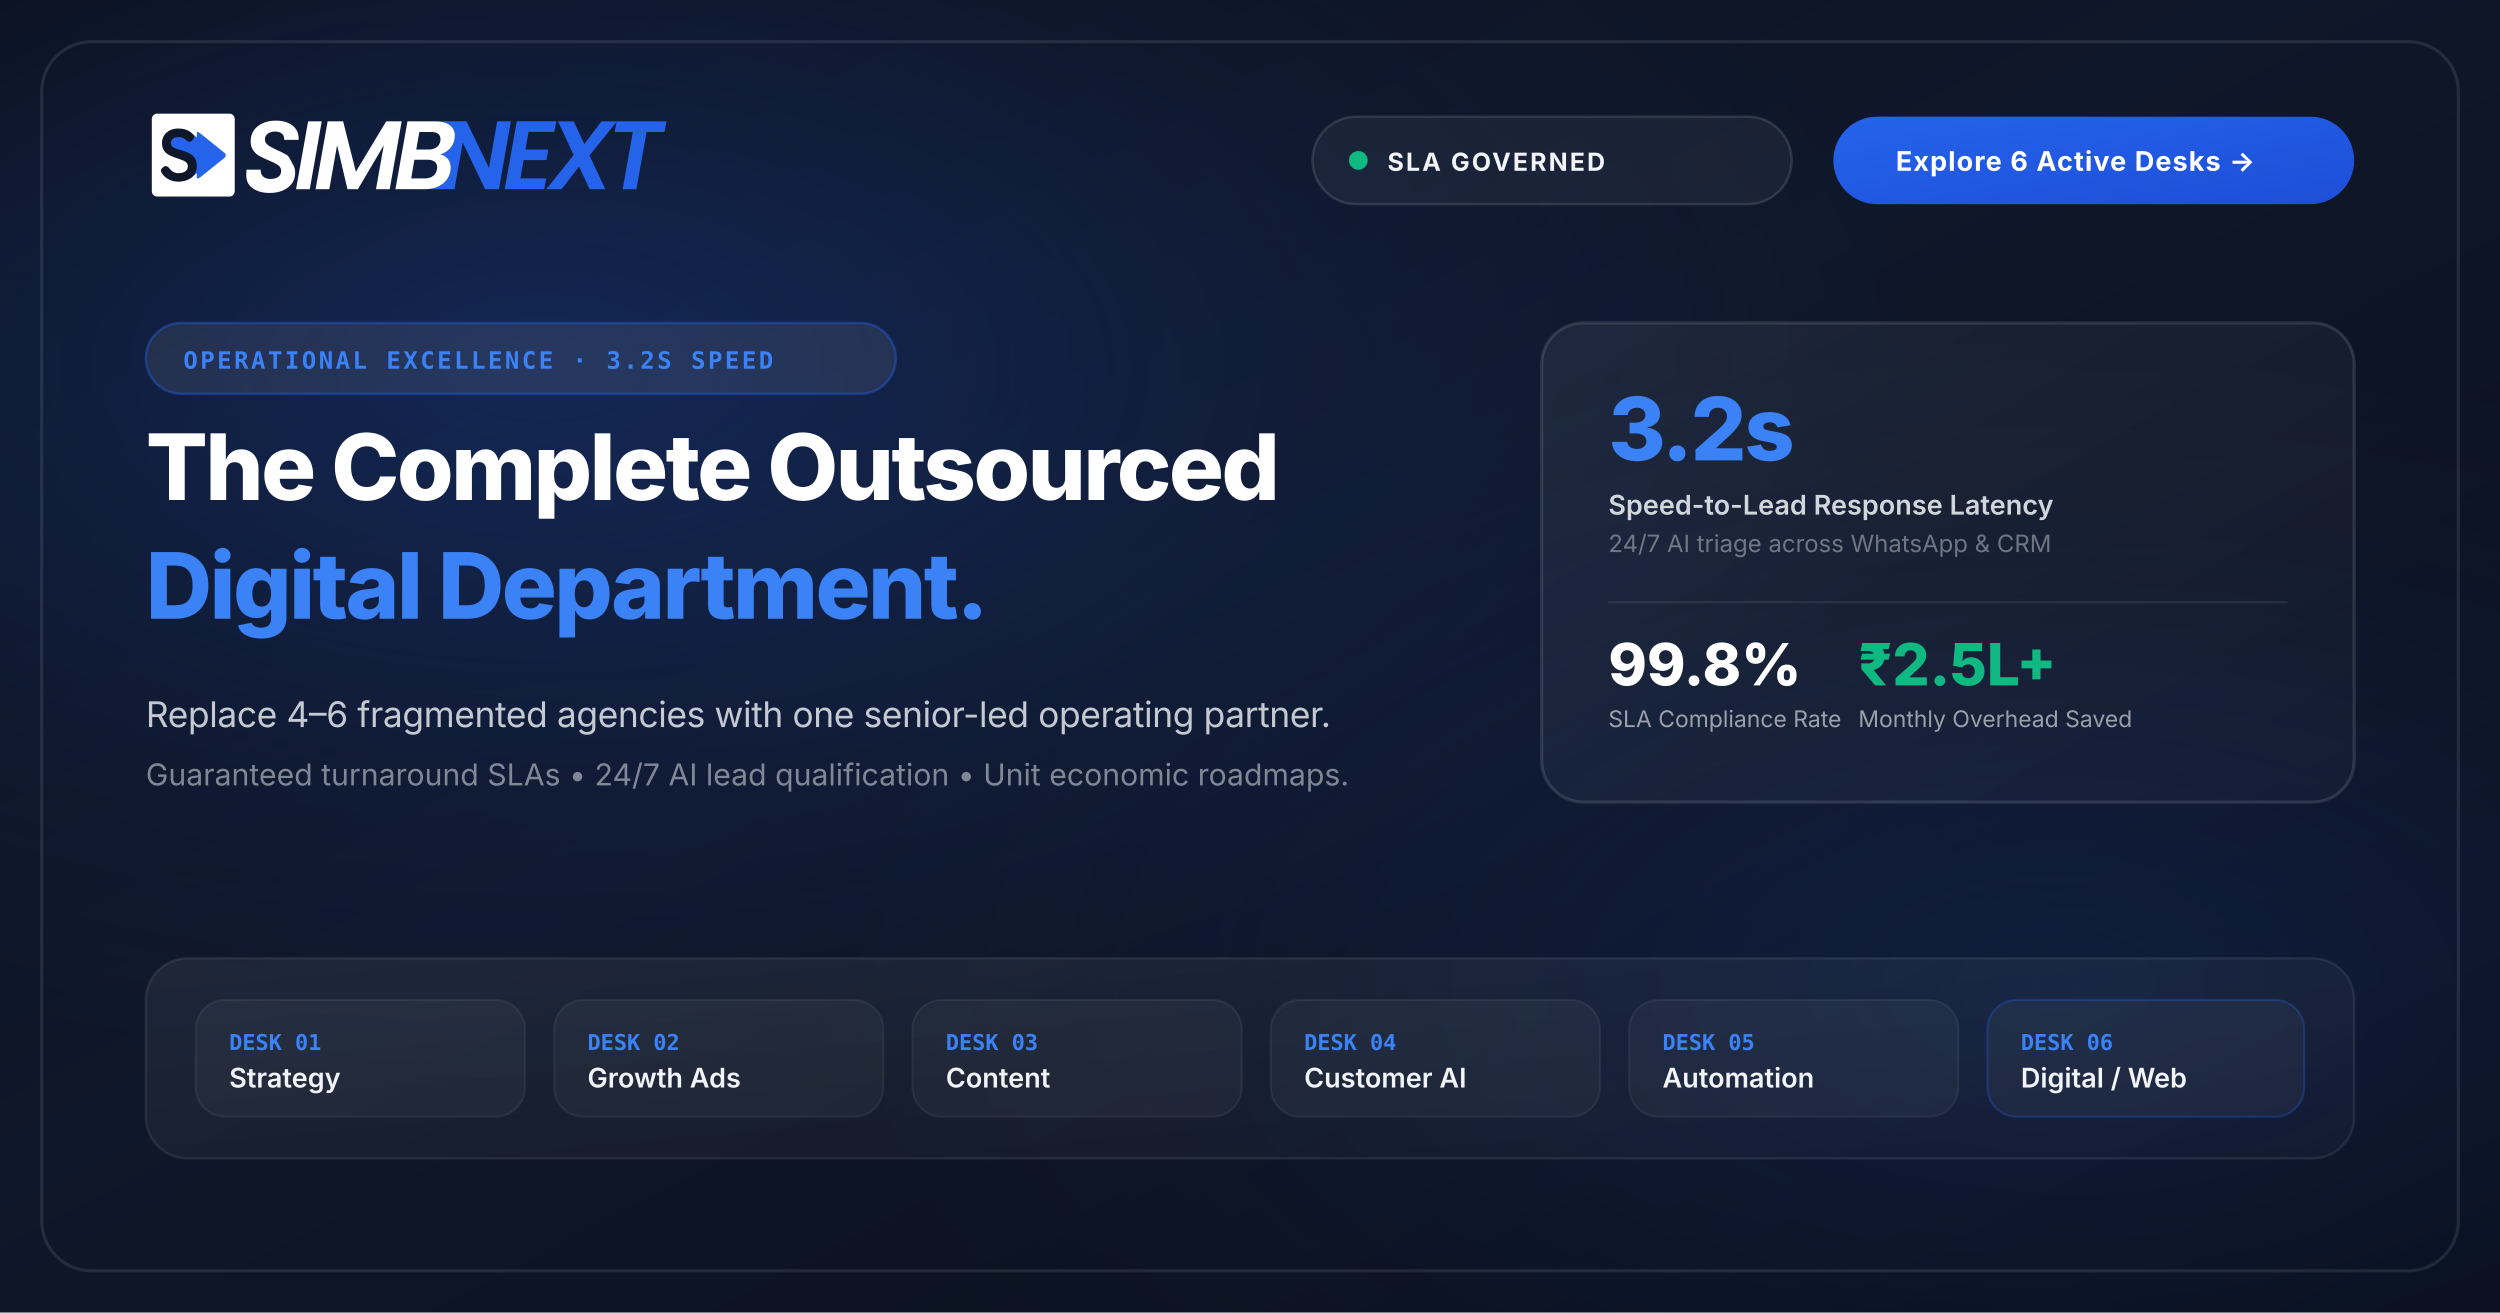
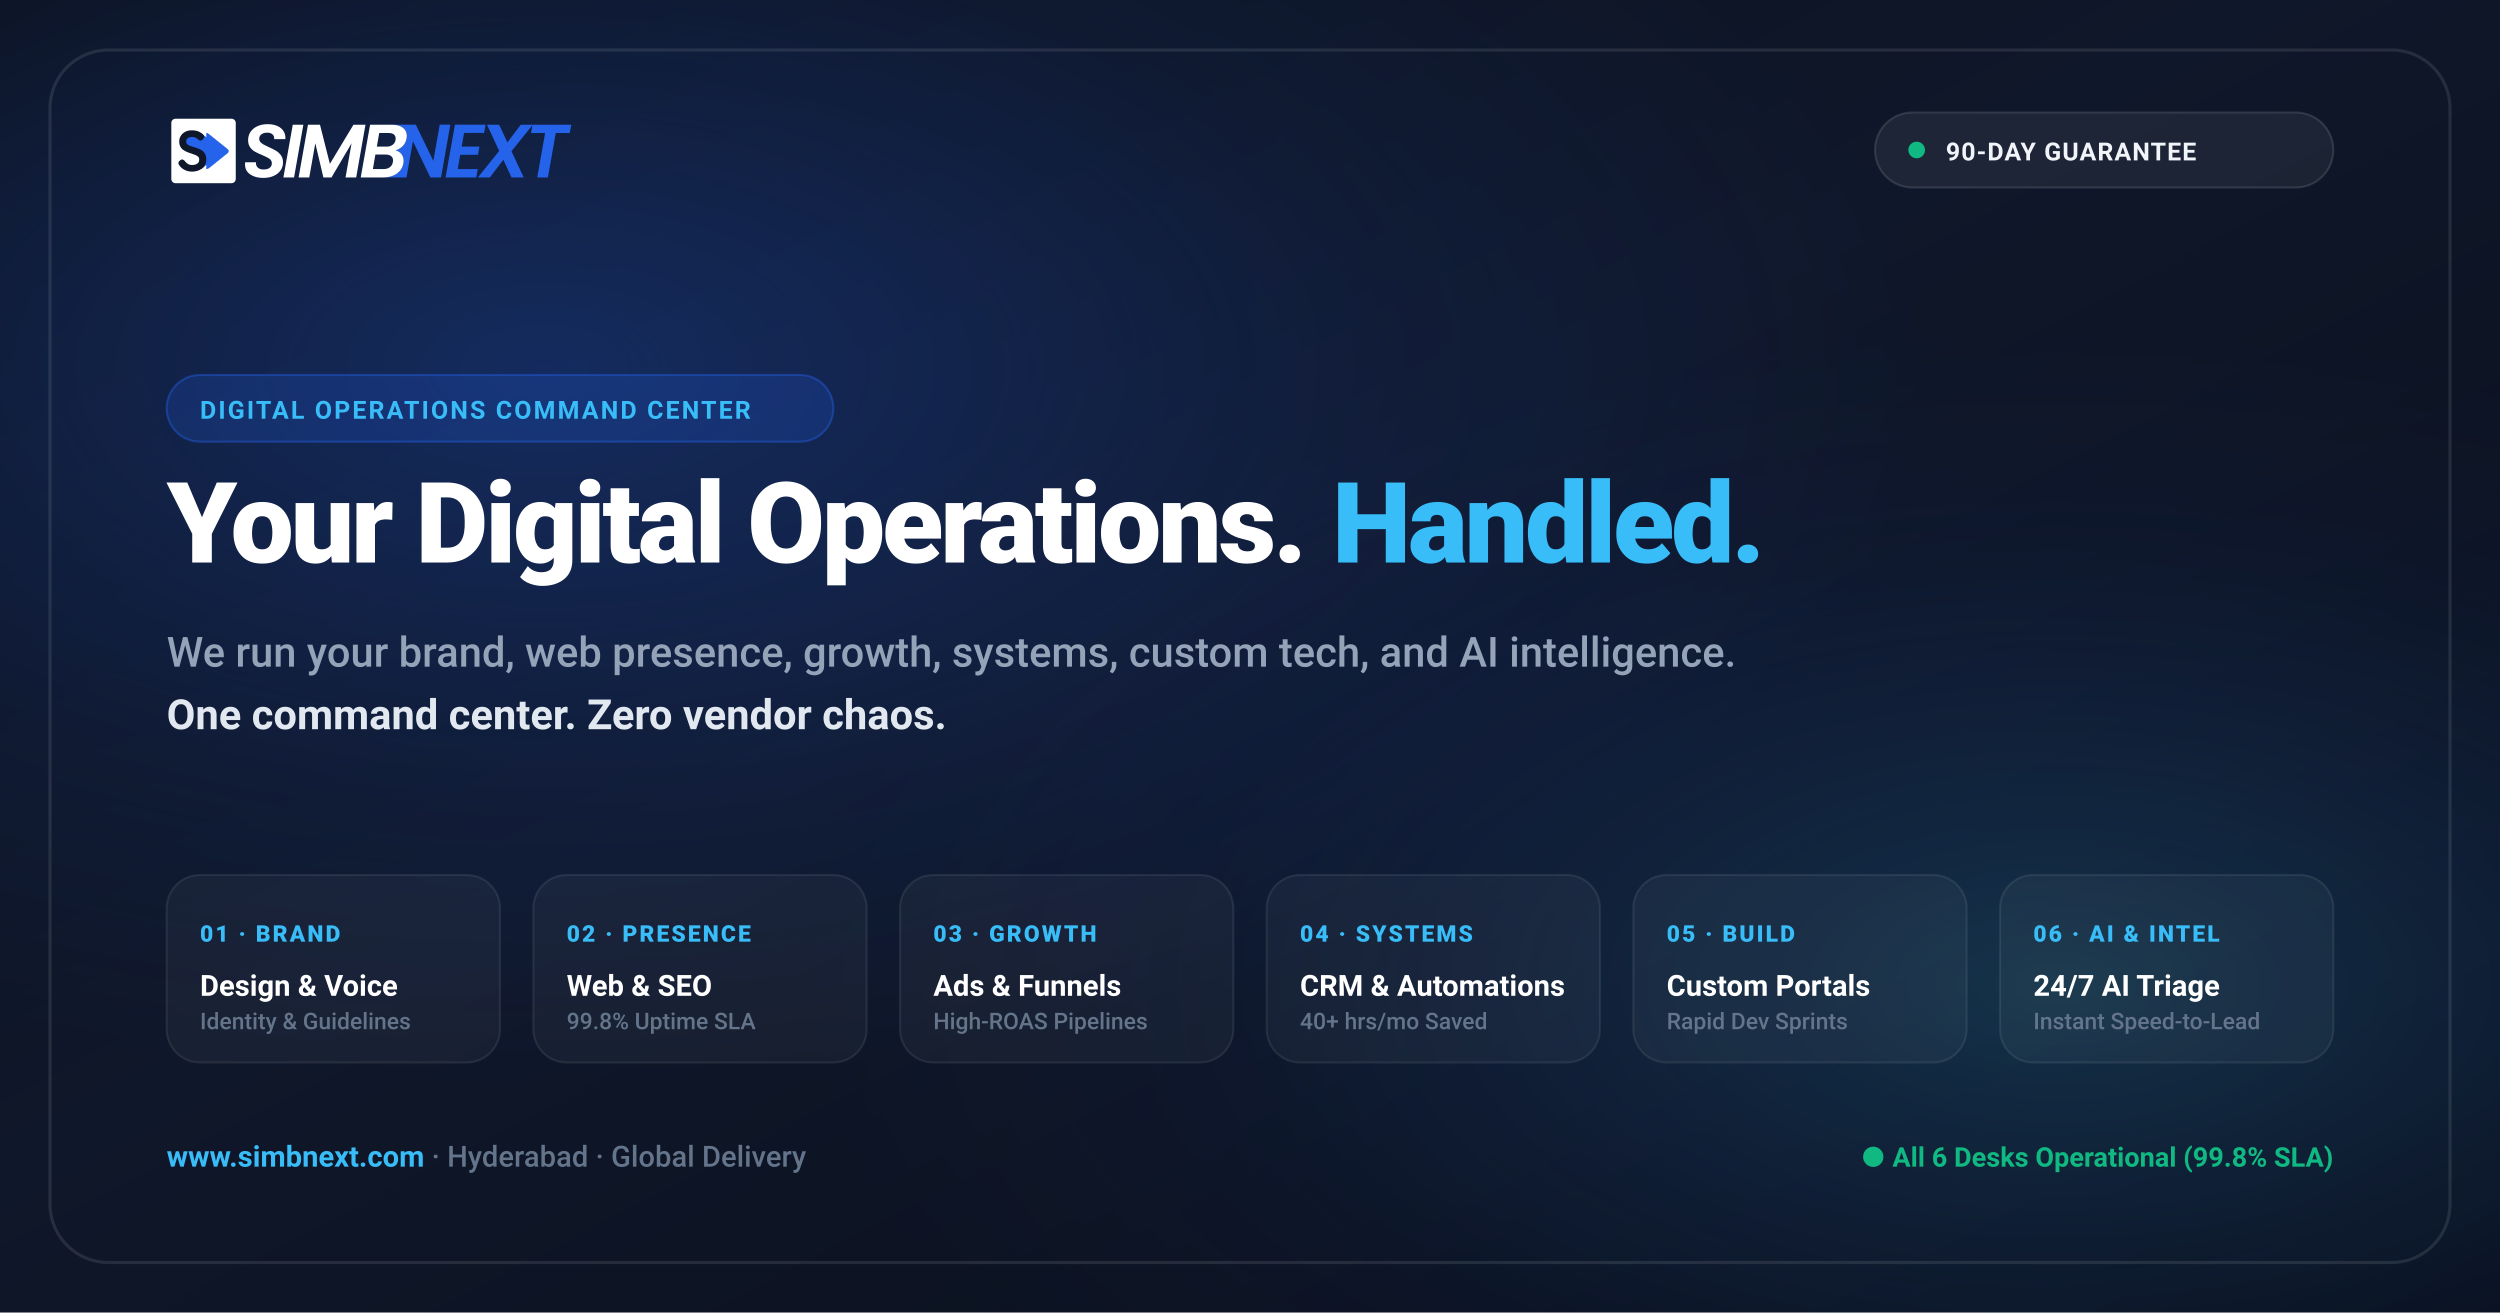
<svg xmlns="http://www.w3.org/2000/svg" viewBox="0 0 1200 630" width="1200" height="630">
  <defs>
    <linearGradient id="canvasGrad" x1="0%" y1="0%" x2="100%" y2="100%">
      <stop offset="0%" stop-color="#0B0F19" />
      <stop offset="45%" stop-color="#0F172A" />
      <stop offset="100%" stop-color="#090D16" />
    </linearGradient>
    <radialGradient id="primaryGlow" cx="22%" cy="28%" r="55%">
-       <stop offset="0%" stop-color="#2563EB" stop-opacity="0.25" />
-       <stop offset="60%" stop-color="#2563EB" stop-opacity="0.06" />
+       <stop offset="0%" stop-color="#2563EB" stop-opacity="0.3" />
+       <stop offset="60%" stop-color="#2563EB" stop-opacity="0.08" />
      <stop offset="100%" stop-color="#2563EB" stop-opacity="0" />
    </radialGradient>
    <radialGradient id="secondaryGlow" cx="82%" cy="75%" r="50%">
-       <stop offset="0%" stop-color="#2563EB" stop-opacity="0.15" />
-       <stop offset="70%" stop-color="#2563EB" stop-opacity="0.03" />
+       <stop offset="0%" stop-color="#38BDF8" stop-opacity="0.2" />
+       <stop offset="70%" stop-color="#2563EB" stop-opacity="0.04" />
      <stop offset="100%" stop-color="#2563EB" stop-opacity="0" />
    </radialGradient>
-     <linearGradient id="ctaGrad" x1="0%" y1="0%" x2="100%" y2="100%">
-       <stop offset="0%" stop-color="#2563EB" />
-       <stop offset="100%" stop-color="#1D4ED8" />
-     </linearGradient>
-     <linearGradient id="cardGrad" x1="0%" y1="0%" x2="100%" y2="100%">
-       <stop offset="0%" stop-color="#FFFFFF" stop-opacity="0.06" />
-       <stop offset="100%" stop-color="#FFFFFF" stop-opacity="0.02" />
-     </linearGradient>
  </defs>
  <rect width="1200" height="630" fill="url(#canvasGrad)" />
  <rect width="1200" height="630" fill="url(#primaryGlow)" />
  <rect width="1200" height="630" fill="url(#secondaryGlow)" />
-   <rect x="20" y="20" width="1160" height="590" rx="24" fill="none" stroke="#F1F5F9" stroke-opacity="0.1" stroke-width="1.5" />
-   <g transform="translate(70, 52)">
-     <g transform="translate(0, 0) scale(0.15)">
+   <rect x="24" y="24" width="1152" height="582" rx="28" fill="none" stroke="#FFFFFF" stroke-opacity="0.1" stroke-width="1.5" />
+   <svg x="80" y="55" width="197" height="35" viewBox="0 0 1690 300">
+     <g>
+       <path style="fill:#FFFFFF;" d="M267.277,282.34H36.365c-9.507,0-17.214-7.707-17.214-17.214V34.214         C19.151,24.707,26.858,17,36.365,17h230.912c9.507,0,17.214,7.707,17.214,17.214v230.912         C284.491,274.633,276.784,282.34,267.277,282.34z" />
      <g>
-         <path style="fill:#FFFFFF;" d="M267.277,282.34H36.365c-9.507,0-17.214-7.707-17.214-17.214V34.214           C19.151,24.707,26.858,17,36.365,17h230.912c9.507,0,17.214,7.707,17.214,17.214v230.912           C284.491,274.633,276.784,282.34,267.277,282.34z" />
+         <path style="fill:#2563EB;" d="M251.419,142.221L172.46,78.714c-2.589-2.083-5.922-3.203-9.313-3.362v17.827l-18.01-14.485           c-2.589-2.083-5.922-3.203-9.313-3.362v13.952c-6.065-3.332-13.236-5.26-20.922-5.26c-21.79,0-39.455,15.483-39.455,34.583           s17.665,34.583,39.455,34.583c7.686,0,14.857-1.928,20.922-5.26v76.055c3.973,0.205,8.034-0.915,11.07-3.357l16.252-13.072v16.449           c3.973,0.205,8.034-0.915,11.07-3.357l77.201-62.095C257.025,154.042,257.025,146.732,251.419,142.221z" />
        <g>
-           <path style="fill:#2563EB;" d="M251.419,142.221L172.46,78.714c-2.589-2.083-5.922-3.203-9.313-3.362v17.827l-18.01-14.485             c-2.589-2.083-5.922-3.203-9.313-3.362v13.952c-6.065-3.332-13.236-5.26-20.922-5.26c-21.79,0-39.455,15.483-39.455,34.583             s17.665,34.583,39.455,34.583c7.686,0,14.857-1.928,20.922-5.26v76.055c3.973,0.205,8.034-0.915,11.07-3.357l16.252-13.072v16.449             c3.973,0.205,8.034-0.915,11.07-3.357l77.201-62.095C257.025,154.042,257.025,146.732,251.419,142.221z" />
-           <g>
-             <path style="fill:#0F172A;" d="M104.715,234.751c-7.257,0-13.766-0.869-19.525-2.603c-5.759-1.738-10.807-3.944-15.145-6.625               c-4.341-2.681-7.968-5.442-10.888-8.284c-2.92-2.839-5.09-5.442-6.508-7.81c-2.209-2.839-3.591-5.365-4.144-7.574               c-0.552-2.209-0.316-4.377,0.711-6.508c1.027-2.129,2.958-4.377,5.801-6.744c2.839-2.526,5.481-3.827,7.926-3.905               s4.812,0.672,7.099,2.248s4.538,3.786,6.747,6.625c3.786,5.051,8.046,8.64,12.781,10.771c4.732,2.132,9.464,3.194,14.199,3.194               c6.153,0,11.518-0.827,16.094-2.484c4.574-1.657,8.123-4.144,10.649-7.458c2.526-3.314,3.788-7.574,3.788-12.781               c0-4.257-1.263-7.768-3.788-10.53c-2.526-2.762-5.956-5.129-10.294-7.102c-4.341-1.97-9.111-3.786-14.318-5.442               c-5.207-1.654-10.494-3.43-15.858-5.326c-3.944-1.418-7.768-3.033-11.476-4.848c-3.708-1.815-7.219-3.905-10.532-6.272               c-3.314-2.367-6.195-5.168-8.64-8.404c-2.445-3.233-4.338-6.98-5.678-11.24c-1.343-4.26-2.012-9.15-2.012-14.673               c0-8.992,2.206-16.96,6.625-23.904C62.746,80.131,68.86,74.65,76.67,70.625s16.841-6.037,27.098-6.037               c6.469,0,12.267,0.594,17.396,1.776c5.126,1.182,9.544,2.681,13.252,4.496c3.708,1.815,6.744,3.627,9.111,5.442               c2.367,1.815,4.105,3.353,5.209,4.615c3.786,3.63,5.875,6.705,6.269,9.231c0.394,2.526-1.066,5.836-4.377,9.938               c-3.314,4.102-6.511,6.35-9.586,6.744c-3.078,0.394-6.589-0.827-10.532-3.669c-2.367-2.523-4.851-4.612-7.455-6.269               c-2.603-1.657-5.445-2.881-8.52-3.669c-3.078-0.788-6.747-1.182-11.004-1.182c-3.156,0-6.192,0.436-9.111,1.302               c-2.92,0.869-5.407,2.132-7.457,3.786c-2.051,1.657-3.669,3.669-4.851,6.037c-1.182,2.367-1.773,5.048-1.773,8.046               c0,3.947,1.143,7.219,3.43,9.822c2.287,2.603,5.404,4.735,9.35,6.392c3.944,1.657,8.362,3.194,13.252,4.612               c4.89,1.421,9.861,2.92,14.912,4.496c5.207,1.738,10.332,3.788,15.381,6.153c5.048,2.367,9.544,5.326,13.491,8.876               c3.944,3.553,7.099,7.971,9.467,13.255c2.364,5.284,3.55,11.715,3.55,19.286c0,8.682-1.657,16.255-4.971,22.722               c-3.314,6.469-7.849,11.753-13.607,15.855s-12.07,7.141-18.933,9.111C118.797,233.762,111.814,234.751,104.715,234.751z" />
-           </g>
-         </g>
-       </g>
-       <g>
-         <g>
-           <path style="fill:#2563EB;" d="M1124.51,41.28l-26.453,149.379l-72.2-149.379h-38.211h-5.359h-76.765v0.308h21.747             c19.708,0,34.904,4.151,45.591,12.448c10.683,8.301,16.027,19.402,16.027,33.3c0,3.32-0.312,6.743-0.933,10.27             c-2.077,12.657-7.212,23.188-15.407,31.588c-8.197,8.4-18.205,14.47-30.03,18.201c9.959,2.077,17.996,7.058,24.119,14.942             c6.116,7.885,9.181,17.222,9.181,28.011c0,2.904-0.312,6.12-0.935,9.641c-2.906,17.644-11.777,31.852-26.607,42.641             c-14.837,10.789-33.352,16.183-55.551,16.183h50.975h18.013h25.866l26.453-149.065l71.888,149.065h43.88l38.28-217.532H1124.51z" />
-           <polygon style="fill:#2563EB;" points="1208.842,165.451 1281.975,165.451 1287.889,131.839 1214.755,131.839 1224.713,75.512              1307.183,75.512 1313.096,41.28 1187.057,41.28 1148.469,258.811 1274.818,258.811 1281.042,224.267 1198.572,224.267" />
-           <polygon style="fill:#2563EB;" points="1507.598,41.592 1506.661,41.592 1458.117,41.592 1403.033,114.411 1369.113,41.592              1319.008,41.592 1369.113,149.576 1281.352,258.811 1330.523,258.811 1386.23,185.99 1420.15,258.811 1470.255,258.811              1419.839,150.821 1506.387,43.099 1500.437,75.824 1558.322,75.824 1525.958,258.811 1569.837,258.811 1602.202,75.824              1659.776,75.824 1666,41.592" />
-         </g>
-         <g>
-           <path style="fill:#FFFFFF;" d="M450.51,148.917c-7.889-4.745-17.948-9.801-30.189-15.167c-9.335-4.342-16.494-7.894-21.472-10.683             c-4.979-2.788-9.181-6.089-12.604-9.91c-3.423-3.813-5.135-8.306-5.135-13.467c0-7.842,3.005-14.034,9.025-18.575             c6.015-4.537,13.898-6.811,23.652-6.811c9.126,0,16.232,2.167,21.316,6.5c5.082,4.336,7.625,9.908,7.625,16.719l-0.31,3.406h46.37             c0.824-12.384-1.611-23.22-7.315-32.508c-5.706-9.288-14.212-16.457-25.518-21.516c-11.305-5.059-24.632-7.587-39.986-7.587             c-15.561,0-29.41,2.685-41.545,8.05c-12.138,5.369-21.684,12.999-28.631,22.911c-6.945,9.908-10.42,21.571-10.42,34.985             c0,11.766,2.748,21.516,8.246,29.259c5.496,7.734,12.138,13.774,19.919,18.106c7.779,4.336,17.894,9.088,30.343,14.244             c13.483,5.575,23.388,10.632,29.719,15.167c6.326,4.545,9.492,10.632,9.492,18.267c0,8.264-3.062,14.604-9.181,19.039             c-6.123,4.443-14.47,6.66-25.052,6.66c-10.583,0-18.623-2.788-24.12-8.356c-5.499-5.577-7.834-12.699-7.003-21.365h-45.748             c-0.418,13.842-0.623,16.63-0.623,18.487c0,17.755,7.003,31.536,21.006,41.336c14.006,9.801,31.899,14.706,53.684,14.706             c16.386,0,30.754-2.736,43.099-8.204c12.342-5.467,21.889-13.053,28.631-22.76c6.741-9.692,10.116-20.736,10.116-33.123             c0-11.346-2.802-20.945-8.404-28.791C458.384,153.67,453.626,150.793,450.51,148.917z" />
-           <polygon style="fill:#FFFFFF;" points="519.278,41.587 480.689,258.811 524.569,258.811 562.848,41.587" />
-           <polygon style="fill:#FFFFFF;" points="769.176,41.587 672.083,202.793 631.314,41.587 581.829,41.587 543.242,258.811              587.122,258.811 612.019,117.844 645.321,258.811 678.621,258.811 761.395,118.156 736.499,258.811 780.379,258.811              818.66,41.587" />
-           <path style="fill:#FFFFFF;" d="M948.277,242.63c14.829-10.789,23.699-24.998,26.607-42.641c0.623-3.521,0.935-6.737,0.935-9.641             c0-10.789-3.065-20.126-9.181-28.011c-6.123-7.885-14.16-12.865-24.119-14.942c11.825-3.731,21.833-9.801,30.03-18.201             c8.195-8.4,13.33-18.93,15.407-31.588c0.621-3.527,0.933-6.95,0.933-10.27c0-13.898-5.344-25-16.027-33.3             c-10.687-8.295-25.883-12.448-45.591-12.448h-21.747H837.28l-38.588,217.224h80.536h13.136             C914.925,258.811,933.44,253.418,948.277,242.63z M875.297,75.819h39.523c9.128,0,16.076,1.974,20.852,5.914             c4.77,3.944,7.157,9.544,7.157,16.804c0,2.49-0.105,4.357-0.31,5.599c-1.455,8.72-5.5,15.516-12.138,20.387             c-6.642,4.88-15.044,7.311-25.207,7.311h-39.834L875.297,75.819z M849.157,224.267l10.27-59.753h42.947             c9.337,0,16.65,2.127,21.941,6.382c5.291,4.255,7.935,10.113,7.935,17.576c0,1.249-0.209,3.326-0.623,6.23             c-1.455,9.337-5.602,16.598-12.448,21.78c-6.846,5.191-15.561,7.783-26.143,7.783H849.157z" />
+           <path style="fill:#0F172A;" d="M104.715,234.751c-7.257,0-13.766-0.869-19.525-2.603c-5.759-1.738-10.807-3.944-15.145-6.625             c-4.341-2.681-7.968-5.442-10.888-8.284c-2.92-2.839-5.09-5.442-6.508-7.81c-2.209-2.839-3.591-5.365-4.144-7.574             c-0.552-2.209-0.316-4.377,0.711-6.508c1.027-2.129,2.958-4.377,5.801-6.744c2.839-2.526,5.481-3.827,7.926-3.905             s4.812,0.672,7.099,2.248s4.538,3.786,6.747,6.625c3.786,5.051,8.046,8.64,12.781,10.771c4.732,2.132,9.464,3.194,14.199,3.194             c6.153,0,11.518-0.827,16.094-2.484c4.574-1.657,8.123-4.144,10.649-7.458c2.526-3.314,3.788-7.574,3.788-12.781             c0-4.257-1.263-7.768-3.788-10.53c-2.526-2.762-5.956-5.129-10.294-7.102c-4.341-1.97-9.111-3.786-14.318-5.442             c-5.207-1.654-10.494-3.43-15.858-5.326c-3.944-1.418-7.768-3.033-11.476-4.848c-3.708-1.815-7.219-3.905-10.532-6.272             c-3.314-2.367-6.195-5.168-8.64-8.404c-2.445-3.233-4.338-6.98-5.678-11.24c-1.343-4.26-2.012-9.15-2.012-14.673             c0-8.992,2.206-16.96,6.625-23.904C62.746,80.131,68.86,74.65,76.67,70.625s16.841-6.037,27.098-6.037             c6.469,0,12.267,0.594,17.396,1.776c5.126,1.182,9.544,2.681,13.252,4.496c3.708,1.815,6.744,3.627,9.111,5.442             c2.367,1.815,4.105,3.353,5.209,4.615c3.786,3.63,5.875,6.705,6.269,9.231c0.394,2.526-1.066,5.836-4.377,9.938             c-3.314,4.102-6.511,6.35-9.586,6.744c-3.078,0.394-6.589-0.827-10.532-3.669c-2.367-2.523-4.851-4.612-7.455-6.269             c-2.603-1.657-5.445-2.881-8.52-3.669c-3.078-0.788-6.747-1.182-11.004-1.182c-3.156,0-6.192,0.436-9.111,1.302             c-2.92,0.869-5.407,2.132-7.457,3.786c-2.051,1.657-3.669,3.669-4.851,6.037c-1.182,2.367-1.773,5.048-1.773,8.046             c0,3.947,1.143,7.219,3.43,9.822c2.287,2.603,5.404,4.735,9.35,6.392c3.944,1.657,8.362,3.194,13.252,4.612             c4.89,1.421,9.861,2.92,14.912,4.496c5.207,1.738,10.332,3.788,15.381,6.153c5.048,2.367,9.544,5.326,13.491,8.876             c3.944,3.553,7.099,7.971,9.467,13.255c2.364,5.284,3.55,11.715,3.55,19.286c0,8.682-1.657,16.255-4.971,22.722             c-3.314,6.469-7.849,11.753-13.607,15.855s-12.07,7.141-18.933,9.111C118.797,233.762,111.814,234.751,104.715,234.751z" />
        </g>
      </g>
    </g>
-     <g transform="translate(560, 4)">
-       <rect width="230" height="42" rx="21" fill="#FFFFFF" fill-opacity="0.05" stroke="#FFFFFF" stroke-opacity="0.12" stroke-width="1.2" />
-       <circle cx="22" cy="21" r="4.5" fill="#10B981" />
-       <text x="36" y="26" fill="#F1F5F9" font-family="'SF Pro Display', -apple-system, sans-serif" font-size="12" font-weight="700" letter-spacing="1">SLA GOVERNED</text>
+     <g>
+       <path style="fill:none;" d="M930.38,124.524c6.638-4.871,10.683-11.667,12.138-20.387c0.205-1.241,0.31-3.109,0.31-5.599         c0-7.26-2.387-12.861-7.157-16.804c-4.776-3.94-11.724-5.914-20.852-5.914h-39.523l-9.957,56.015h39.834         C915.336,131.835,923.738,129.404,930.38,124.524z" />
+       <path style="fill:none;" d="M919.177,216.483c6.846-5.183,10.994-12.444,12.448-21.78c0.414-2.904,0.623-4.981,0.623-6.23         c0-7.463-2.644-13.321-7.935-17.576c-5.291-4.255-12.604-6.382-21.941-6.382h-42.947l-10.27,59.753h43.88         C903.616,224.267,912.331,221.675,919.177,216.483z" />
+       <g>
+         <path style="fill:#2563EB;" d="M1124.51,41.28l-26.453,149.379l-72.2-149.379h-38.211h-5.359h-76.765v0.308h21.747           c19.708,0,34.904,4.151,45.591,12.448c10.683,8.301,16.027,19.402,16.027,33.3c0,3.32-0.312,6.743-0.933,10.27           c-2.077,12.657-7.212,23.188-15.407,31.588c-8.197,8.4-18.205,14.47-30.03,18.201c9.959,2.077,17.996,7.058,24.119,14.942           c6.116,7.885,9.181,17.222,9.181,28.011c0,2.904-0.312,6.12-0.935,9.641c-2.906,17.644-11.777,31.852-26.607,42.641           c-14.837,10.789-33.352,16.183-55.551,16.183h50.975h18.013h25.866l26.453-149.065l71.888,149.065h43.88l38.28-217.532H1124.51z" />
+         <polygon style="fill:#2563EB;" points="1208.842,165.451 1281.975,165.451 1287.889,131.839 1214.755,131.839 1224.713,75.512            1307.183,75.512 1313.096,41.28 1187.057,41.28 1148.469,258.811 1274.818,258.811 1281.042,224.267 1198.572,224.267   " />
+         <polygon style="fill:#2563EB;" points="1507.598,41.592 1506.661,41.592 1458.117,41.592 1403.033,114.411 1369.113,41.592            1319.008,41.592 1369.113,149.576 1281.352,258.811 1330.523,258.811 1386.23,185.99 1420.15,258.811 1470.255,258.811            1419.839,150.821 1506.387,43.099 1500.437,75.824 1558.322,75.824 1525.958,258.811 1569.837,258.811 1602.202,75.824            1659.776,75.824 1666,41.592   " />
+       </g>
+       <g>
+         <path style="fill:#FFFFFF;" d="M450.51,148.917c-7.889-4.745-17.948-9.801-30.189-15.167c-9.335-4.342-16.494-7.894-21.472-10.683           c-4.979-2.788-9.181-6.089-12.604-9.91c-3.423-3.813-5.135-8.306-5.135-13.467c0-7.842,3.005-14.034,9.025-18.575           c6.015-4.537,13.898-6.811,23.652-6.811c9.126,0,16.232,2.167,21.316,6.5c5.082,4.336,7.625,9.908,7.625,16.719l-0.31,3.406h46.37           c0.825-12.383-1.61-23.219-7.315-32.508c-5.707-9.289-14.212-16.456-25.518-21.516c-11.31-5.056-24.638-7.586-39.99-7.586           c-15.561,0-29.41,2.685-41.545,8.05c-12.137,5.369-21.683,13.003-28.631,22.911c-6.954,9.906-10.426,21.569-10.426,34.983           c0,11.766,2.748,21.516,8.246,29.26c5.496,7.735,12.138,13.773,19.919,18.107c7.779,4.333,17.893,9.087,30.343,14.244           c13.484,5.576,23.389,10.632,29.72,15.167c6.325,4.543,9.491,10.632,9.491,18.266c0,8.264-3.062,14.605-9.181,19.039           c-6.123,4.443-14.472,6.66-25.052,6.66c-10.582,0-18.623-2.788-24.119-8.356c-5.5-5.576-7.834-12.698-7.003-21.365h-44.502           c-0.418,3.712-0.623,6.5-0.623,8.356c0,17.754,7.003,31.536,21.006,41.336c14.005,9.801,31.9,14.705,53.685,14.705           c16.386,0,30.754-2.738,43.101-8.205c12.342-5.467,21.888-13.051,28.631-22.759c6.741-9.692,10.116-20.735,10.116-33.123           c0-11.346-2.803-20.945-8.404-28.789S458.391,153.67,450.51,148.917z" />
+         <polygon style="fill:#FFFFFF;" points="519.281,41.588 480.693,258.811 524.572,258.811 562.85,41.588   " />
+         <polygon style="fill:#FFFFFF;" points="769.182,41.588 672.086,202.79 631.317,41.588 581.834,41.588 543.246,258.811            587.125,258.811 612.023,117.83 645.32,258.811 678.62,258.811 761.4,118.142 736.505,258.811 780.384,258.811 818.662,41.588              " />
+         <path style="fill:#FFFFFF;" d="M948.275,242.628c14.831-10.789,23.701-24.997,26.607-42.641c0.623-3.52,0.935-6.737,0.935-9.641           c0-10.789-3.064-20.126-9.181-28.011c-6.122-7.885-14.159-12.866-24.119-14.942c11.825-3.731,21.833-9.801,30.03-18.201           c8.195-8.4,13.33-18.931,15.407-31.588c0.62-3.527,0.933-6.95,0.933-10.27c0-13.898-5.344-24.999-16.027-33.3           c-10.688-8.296-25.883-12.448-45.591-12.448h-21.747H837.64l-38.588,217.224h80.537h13.136           C914.922,258.811,933.438,253.417,948.275,242.628z M875.296,75.82h39.523c9.128,0,16.076,1.973,20.852,5.914           c4.77,3.942,7.157,9.544,7.157,16.804c0,2.49-0.106,4.358-0.31,5.599c-1.454,8.721-5.5,15.516-12.138,20.387           c-6.642,4.879-15.044,7.311-25.208,7.311h-39.834L875.296,75.82z M849.155,224.267l10.27-59.753h42.947           c9.337,0,16.65,2.127,21.941,6.382c5.291,4.255,7.935,10.114,7.935,17.576c0,1.249-0.209,3.326-0.623,6.23           c-1.454,9.337-5.601,16.597-12.448,21.78c-6.846,5.192-15.561,7.784-26.143,7.784H849.155z" />
+       </g>
    </g>
-     <g transform="translate(810, 4)">
-       <rect width="250" height="42" rx="21" fill="url(#ctaGrad)" />
-       <text x="30" y="26" fill="#FFFFFF" font-family="'SF Pro Display', -apple-system, sans-serif" font-size="13" font-weight="700" letter-spacing="0.5">Explore 6 Active Desks →</text>
+   </svg>
+   <g transform="translate(900, 54)">
+     <rect width="220" height="36" rx="18" fill="#FFFFFF" fill-opacity="0.06" stroke="#FFFFFF" stroke-opacity="0.12" />
+     <circle cx="20" cy="18" r="4" fill="#10B981" />
+     <text x="34" y="23" fill="#F1F5F9" font-family="-apple-system, BlinkMacSystemFont, 'Segoe UI', Roboto, sans-serif" font-weight="700" font-size="12" letter-spacing="0.5px">90-DAY GUARANTEE</text>
+   </g>
+   <g transform="translate(80, 180)">
+     <rect width="320" height="32" rx="16" fill="#2563EB" fill-opacity="0.2" stroke="#2563EB" stroke-opacity="0.4" />
+     <text x="16" y="21" fill="#38BDF8" font-family="-apple-system, BlinkMacSystemFont, 'Segoe UI', Roboto, sans-serif" font-weight="700" font-size="12" letter-spacing="1px">DIGITAL OPERATIONS COMMAND CENTER</text>
+     <text x="0" y="90" fill="#FFFFFF" font-family="-apple-system, BlinkMacSystemFont, 'Segoe UI', Roboto, sans-serif" font-weight="900" font-size="54" letter-spacing="-1.5px">
+       Your Digital Operations. <tspan fill="#38BDF8">Handled.</tspan>
+     </text>
+     <text x="0" y="140" fill="#94A3B8" font-family="-apple-system, BlinkMacSystemFont, 'Segoe UI', Roboto, sans-serif" font-weight="500" font-size="20">
+       We run your brand, web presence, growth, systems, custom tech, and AI intelligence.
+     </text>
+     <text x="0" y="170" fill="#E2E8F0" font-family="-apple-system, BlinkMacSystemFont, 'Segoe UI', Roboto, sans-serif" font-weight="700" font-size="20">
+       One command center. Zero vendor chaos.
+     </text>
+   </g>
+   <g transform="translate(80, 420)">
+     <g transform="translate(0, 0)">
+       <rect width="160" height="90" rx="16" fill="#FFFFFF" fill-opacity="0.04" stroke="#FFFFFF" stroke-opacity="0.08" />
+       <text x="16" y="32" fill="#38BDF8" font-family="-apple-system, BlinkMacSystemFont, 'Segoe UI', Roboto, sans-serif" font-weight="800" font-size="11" letter-spacing="1px">01 · BRAND</text>
+       <text x="16" y="58" fill="#FFFFFF" font-family="-apple-system, BlinkMacSystemFont, 'Segoe UI', Roboto, sans-serif" font-weight="700" font-size="14">Design &amp; Voice</text>
+       <text x="16" y="74" fill="#64748B" font-family="-apple-system, BlinkMacSystemFont, 'Segoe UI', Roboto, sans-serif" font-weight="500" font-size="11">Identity &amp; Guidelines</text>
+     </g>
+     <g transform="translate(176, 0)">
+       <rect width="160" height="90" rx="16" fill="#FFFFFF" fill-opacity="0.04" stroke="#FFFFFF" stroke-opacity="0.08" />
+       <text x="16" y="32" fill="#38BDF8" font-family="-apple-system, BlinkMacSystemFont, 'Segoe UI', Roboto, sans-serif" font-weight="800" font-size="11" letter-spacing="1px">02 · PRESENCE</text>
+       <text x="16" y="58" fill="#FFFFFF" font-family="-apple-system, BlinkMacSystemFont, 'Segoe UI', Roboto, sans-serif" font-weight="700" font-size="14">Web &amp; SEO</text>
+       <text x="16" y="74" fill="#64748B" font-family="-apple-system, BlinkMacSystemFont, 'Segoe UI', Roboto, sans-serif" font-weight="500" font-size="11">99.8% Uptime SLA</text>
+     </g>
+     <g transform="translate(352, 0)">
+       <rect width="160" height="90" rx="16" fill="#FFFFFF" fill-opacity="0.04" stroke="#FFFFFF" stroke-opacity="0.08" />
+       <text x="16" y="32" fill="#38BDF8" font-family="-apple-system, BlinkMacSystemFont, 'Segoe UI', Roboto, sans-serif" font-weight="800" font-size="11" letter-spacing="1px">03 · GROWTH</text>
+       <text x="16" y="58" fill="#FFFFFF" font-family="-apple-system, BlinkMacSystemFont, 'Segoe UI', Roboto, sans-serif" font-weight="700" font-size="14">Ads &amp; Funnels</text>
+       <text x="16" y="74" fill="#64748B" font-family="-apple-system, BlinkMacSystemFont, 'Segoe UI', Roboto, sans-serif" font-weight="500" font-size="11">High-ROAS Pipelines</text>
+     </g>
+     <g transform="translate(528, 0)">
+       <rect width="160" height="90" rx="16" fill="#FFFFFF" fill-opacity="0.04" stroke="#FFFFFF" stroke-opacity="0.08" />
+       <text x="16" y="32" fill="#38BDF8" font-family="-apple-system, BlinkMacSystemFont, 'Segoe UI', Roboto, sans-serif" font-weight="800" font-size="11" letter-spacing="1px">04 · SYSTEMS</text>
+       <text x="16" y="58" fill="#FFFFFF" font-family="-apple-system, BlinkMacSystemFont, 'Segoe UI', Roboto, sans-serif" font-weight="700" font-size="14">CRM &amp; Automations</text>
+       <text x="16" y="74" fill="#64748B" font-family="-apple-system, BlinkMacSystemFont, 'Segoe UI', Roboto, sans-serif" font-weight="500" font-size="11">40+ hrs/mo Saved</text>
+     </g>
+     <g transform="translate(704, 0)">
+       <rect width="160" height="90" rx="16" fill="#FFFFFF" fill-opacity="0.04" stroke="#FFFFFF" stroke-opacity="0.08" />
+       <text x="16" y="32" fill="#38BDF8" font-family="-apple-system, BlinkMacSystemFont, 'Segoe UI', Roboto, sans-serif" font-weight="800" font-size="11" letter-spacing="1px">05 · BUILD</text>
+       <text x="16" y="58" fill="#FFFFFF" font-family="-apple-system, BlinkMacSystemFont, 'Segoe UI', Roboto, sans-serif" font-weight="700" font-size="14">Custom Portals</text>
+       <text x="16" y="74" fill="#64748B" font-family="-apple-system, BlinkMacSystemFont, 'Segoe UI', Roboto, sans-serif" font-weight="500" font-size="11">Rapid Dev Sprints</text>
+     </g>
+     <g transform="translate(880, 0)">
+       <rect width="160" height="90" rx="16" fill="#FFFFFF" fill-opacity="0.04" stroke="#FFFFFF" stroke-opacity="0.08" />
+       <text x="16" y="32" fill="#38BDF8" font-family="-apple-system, BlinkMacSystemFont, 'Segoe UI', Roboto, sans-serif" font-weight="800" font-size="11" letter-spacing="1px">06 · AI &amp; INTEL</text>
+       <text x="16" y="58" fill="#FFFFFF" font-family="-apple-system, BlinkMacSystemFont, 'Segoe UI', Roboto, sans-serif" font-weight="700" font-size="14">24/7 AI Triage</text>
+       <text x="16" y="74" fill="#64748B" font-family="-apple-system, BlinkMacSystemFont, 'Segoe UI', Roboto, sans-serif" font-weight="500" font-size="11">Instant Speed-to-Lead</text>
    </g>
  </g>
-   <g transform="translate(70, 155)">
-     <g transform="translate(0, 0)">
-       <rect width="360" height="34" rx="17" fill="#FFFFFF" fill-opacity="0.08" stroke="#2563EB" stroke-opacity="0.4" stroke-width="1.2" />
-       <text x="18" y="22" fill="#3B82F6" font-family="ui-monospace, monospace" font-size="11.5" font-weight="700" letter-spacing="1.2">OPERATIONAL EXCELLENCE · 3.2S SPEED</text>
-     </g>
-     <text x="0" y="85" fill="#FFFFFF" font-family="'SF Pro Display', -apple-system, sans-serif" font-size="44" font-weight="800" letter-spacing="-1.2">
-       The Complete Outsourced
+   <g transform="translate(80, 560)">
+     <text x="0" y="0" fill="#38BDF8" font-family="-apple-system, BlinkMacSystemFont, 'Segoe UI', Roboto, sans-serif" font-weight="700" font-size="14" font-mono="true">
+       www.simbnext.com <tspan fill="#64748B" font-weight="500">· Hyderabad · Global Delivery</tspan>
    </text>
-     <text x="0" y="142" fill="#3B82F6" font-family="'SF Pro Display', -apple-system, sans-serif" font-size="44" font-weight="800" letter-spacing="-1.2">
-       Digital Department.
-     </text>
-     <text x="0" y="194" fill="#F1F5F9" fill-opacity="0.8" font-family="'SF Pro Text', -apple-system, sans-serif" font-size="17" font-weight="400" letter-spacing="-0.2">
-       Replace 4–6 fragmented agencies with one senior-led operating partner.
-     </text>
-     <text x="0" y="222" fill="#F1F5F9" fill-opacity="0.5" font-family="'SF Pro Text', -apple-system, sans-serif" font-size="14.5" font-weight="400">
-       Guaranteed turnaround SLAs • 24/7 AI lead qualification • Unit economic roadmaps.
+     <text x="1040" y="0" fill="#10B981" font-family="-apple-system, BlinkMacSystemFont, 'Segoe UI', Roboto, sans-serif" font-weight="700" font-size="13" font-mono="true" text-anchor="end">
+       ● All 6 Desks Operational (99.8% SLA)
    </text>
  </g>
-   <g transform="translate(740, 155)">
-     <rect width="390" height="230" rx="20" fill="url(#cardGrad)" stroke="#FFFFFF" stroke-opacity="0.12" stroke-width="1.5" />
-     <g transform="translate(32, 34)">
-       <text x="0" y="32" fill="#3B82F6" font-family="'SF Pro Display', -apple-system, sans-serif" font-size="42" font-weight="800" letter-spacing="-1">3.2s</text>
-       <text x="0" y="58" fill="#F1F5F9" fill-opacity="0.85" font-family="'SF Pro Text', -apple-system, sans-serif" font-size="13" font-weight="600">Speed-to-Lead Response Latency</text>
-       <text x="0" y="76" fill="#F1F5F9" fill-opacity="0.4" font-family="'SF Pro Text', -apple-system, sans-serif" font-size="11.5">24/7 AI triage across WhatsApp &amp; CRM</text>
-       <line x1="0" y1="100" x2="326" y2="100" stroke="#FFFFFF" stroke-opacity="0.08" stroke-width="1" />
-       <g transform="translate(0, 116)">
-         <text x="0" y="24" fill="#FFFFFF" font-family="'SF Pro Display', -apple-system, sans-serif" font-size="28" font-weight="800">99.8%</text>
-         <text x="120" y="24" fill="#10B981" font-family="'SF Pro Display', -apple-system, sans-serif" font-size="28" font-weight="800">₹2.5L+</text>
-         <text x="0" y="44" fill="#F1F5F9" fill-opacity="0.6" font-family="'SF Pro Text', -apple-system, sans-serif" font-size="11">SLA Compliance Rate</text>
-         <text x="120" y="44" fill="#F1F5F9" fill-opacity="0.6" font-family="'SF Pro Text', -apple-system, sans-serif" font-size="11">Monthly Overhead Saved</text>
-       </g>
-     </g>
-   </g>
-   <g transform="translate(70, 460)">
-     <rect width="1060" height="96" rx="20" fill="url(#cardGrad)" stroke="#FFFFFF" stroke-opacity="0.08" stroke-width="1.2" />
-     <g transform="translate(24, 20)">
-       <rect width="158" height="56" rx="14" fill="#FFFFFF" fill-opacity="0.04" stroke="#FFFFFF" stroke-opacity="0.06" />
-       <text x="16" y="24" fill="#3B82F6" font-family="ui-monospace, monospace" font-size="10.5" font-weight="700">DESK 01</text>
-       <text x="16" y="42" fill="#F1F5F9" font-family="'SF Pro Text', -apple-system, sans-serif" font-size="13" font-weight="600">Strategy</text>
-     </g>
-     <g transform="translate(196, 20)">
-       <rect width="158" height="56" rx="14" fill="#FFFFFF" fill-opacity="0.04" stroke="#FFFFFF" stroke-opacity="0.06" />
-       <text x="16" y="24" fill="#3B82F6" font-family="ui-monospace, monospace" font-size="10.5" font-weight="700">DESK 02</text>
-       <text x="16" y="42" fill="#F1F5F9" font-family="'SF Pro Text', -apple-system, sans-serif" font-size="13" font-weight="600">Growth Ads</text>
-     </g>
-     <g transform="translate(368, 20)">
-       <rect width="158" height="56" rx="14" fill="#FFFFFF" fill-opacity="0.04" stroke="#FFFFFF" stroke-opacity="0.06" />
-       <text x="16" y="24" fill="#3B82F6" font-family="ui-monospace, monospace" font-size="10.5" font-weight="700">DESK 03</text>
-       <text x="16" y="42" fill="#F1F5F9" font-family="'SF Pro Text', -apple-system, sans-serif" font-size="13" font-weight="600">Content</text>
-     </g>
-     <g transform="translate(540, 20)">
-       <rect width="158" height="56" rx="14" fill="#FFFFFF" fill-opacity="0.04" stroke="#FFFFFF" stroke-opacity="0.06" />
-       <text x="16" y="24" fill="#3B82F6" font-family="ui-monospace, monospace" font-size="10.5" font-weight="700">DESK 04</text>
-       <text x="16" y="42" fill="#F1F5F9" font-family="'SF Pro Text', -apple-system, sans-serif" font-size="13" font-weight="600">Customer AI</text>
-     </g>
-     <g transform="translate(712, 20)">
-       <rect width="158" height="56" rx="14" fill="#FFFFFF" fill-opacity="0.04" stroke="#FFFFFF" stroke-opacity="0.06" />
-       <text x="16" y="24" fill="#3B82F6" font-family="ui-monospace, monospace" font-size="10.5" font-weight="700">DESK 05</text>
-       <text x="16" y="42" fill="#F1F5F9" font-family="'SF Pro Text', -apple-system, sans-serif" font-size="13" font-weight="600">Automation</text>
-     </g>
-     <g transform="translate(884, 20)">
-       <rect width="152" height="56" rx="14" fill="#FFFFFF" fill-opacity="0.04" stroke="#2563EB" stroke-opacity="0.3" />
-       <text x="16" y="24" fill="#3B82F6" font-family="ui-monospace, monospace" font-size="10.5" font-weight="700">DESK 06</text>
-       <text x="16" y="42" fill="#F1F5F9" font-family="'SF Pro Text', -apple-system, sans-serif" font-size="13" font-weight="600">Digital / Web</text>
-     </g>
-   </g>
</svg>
